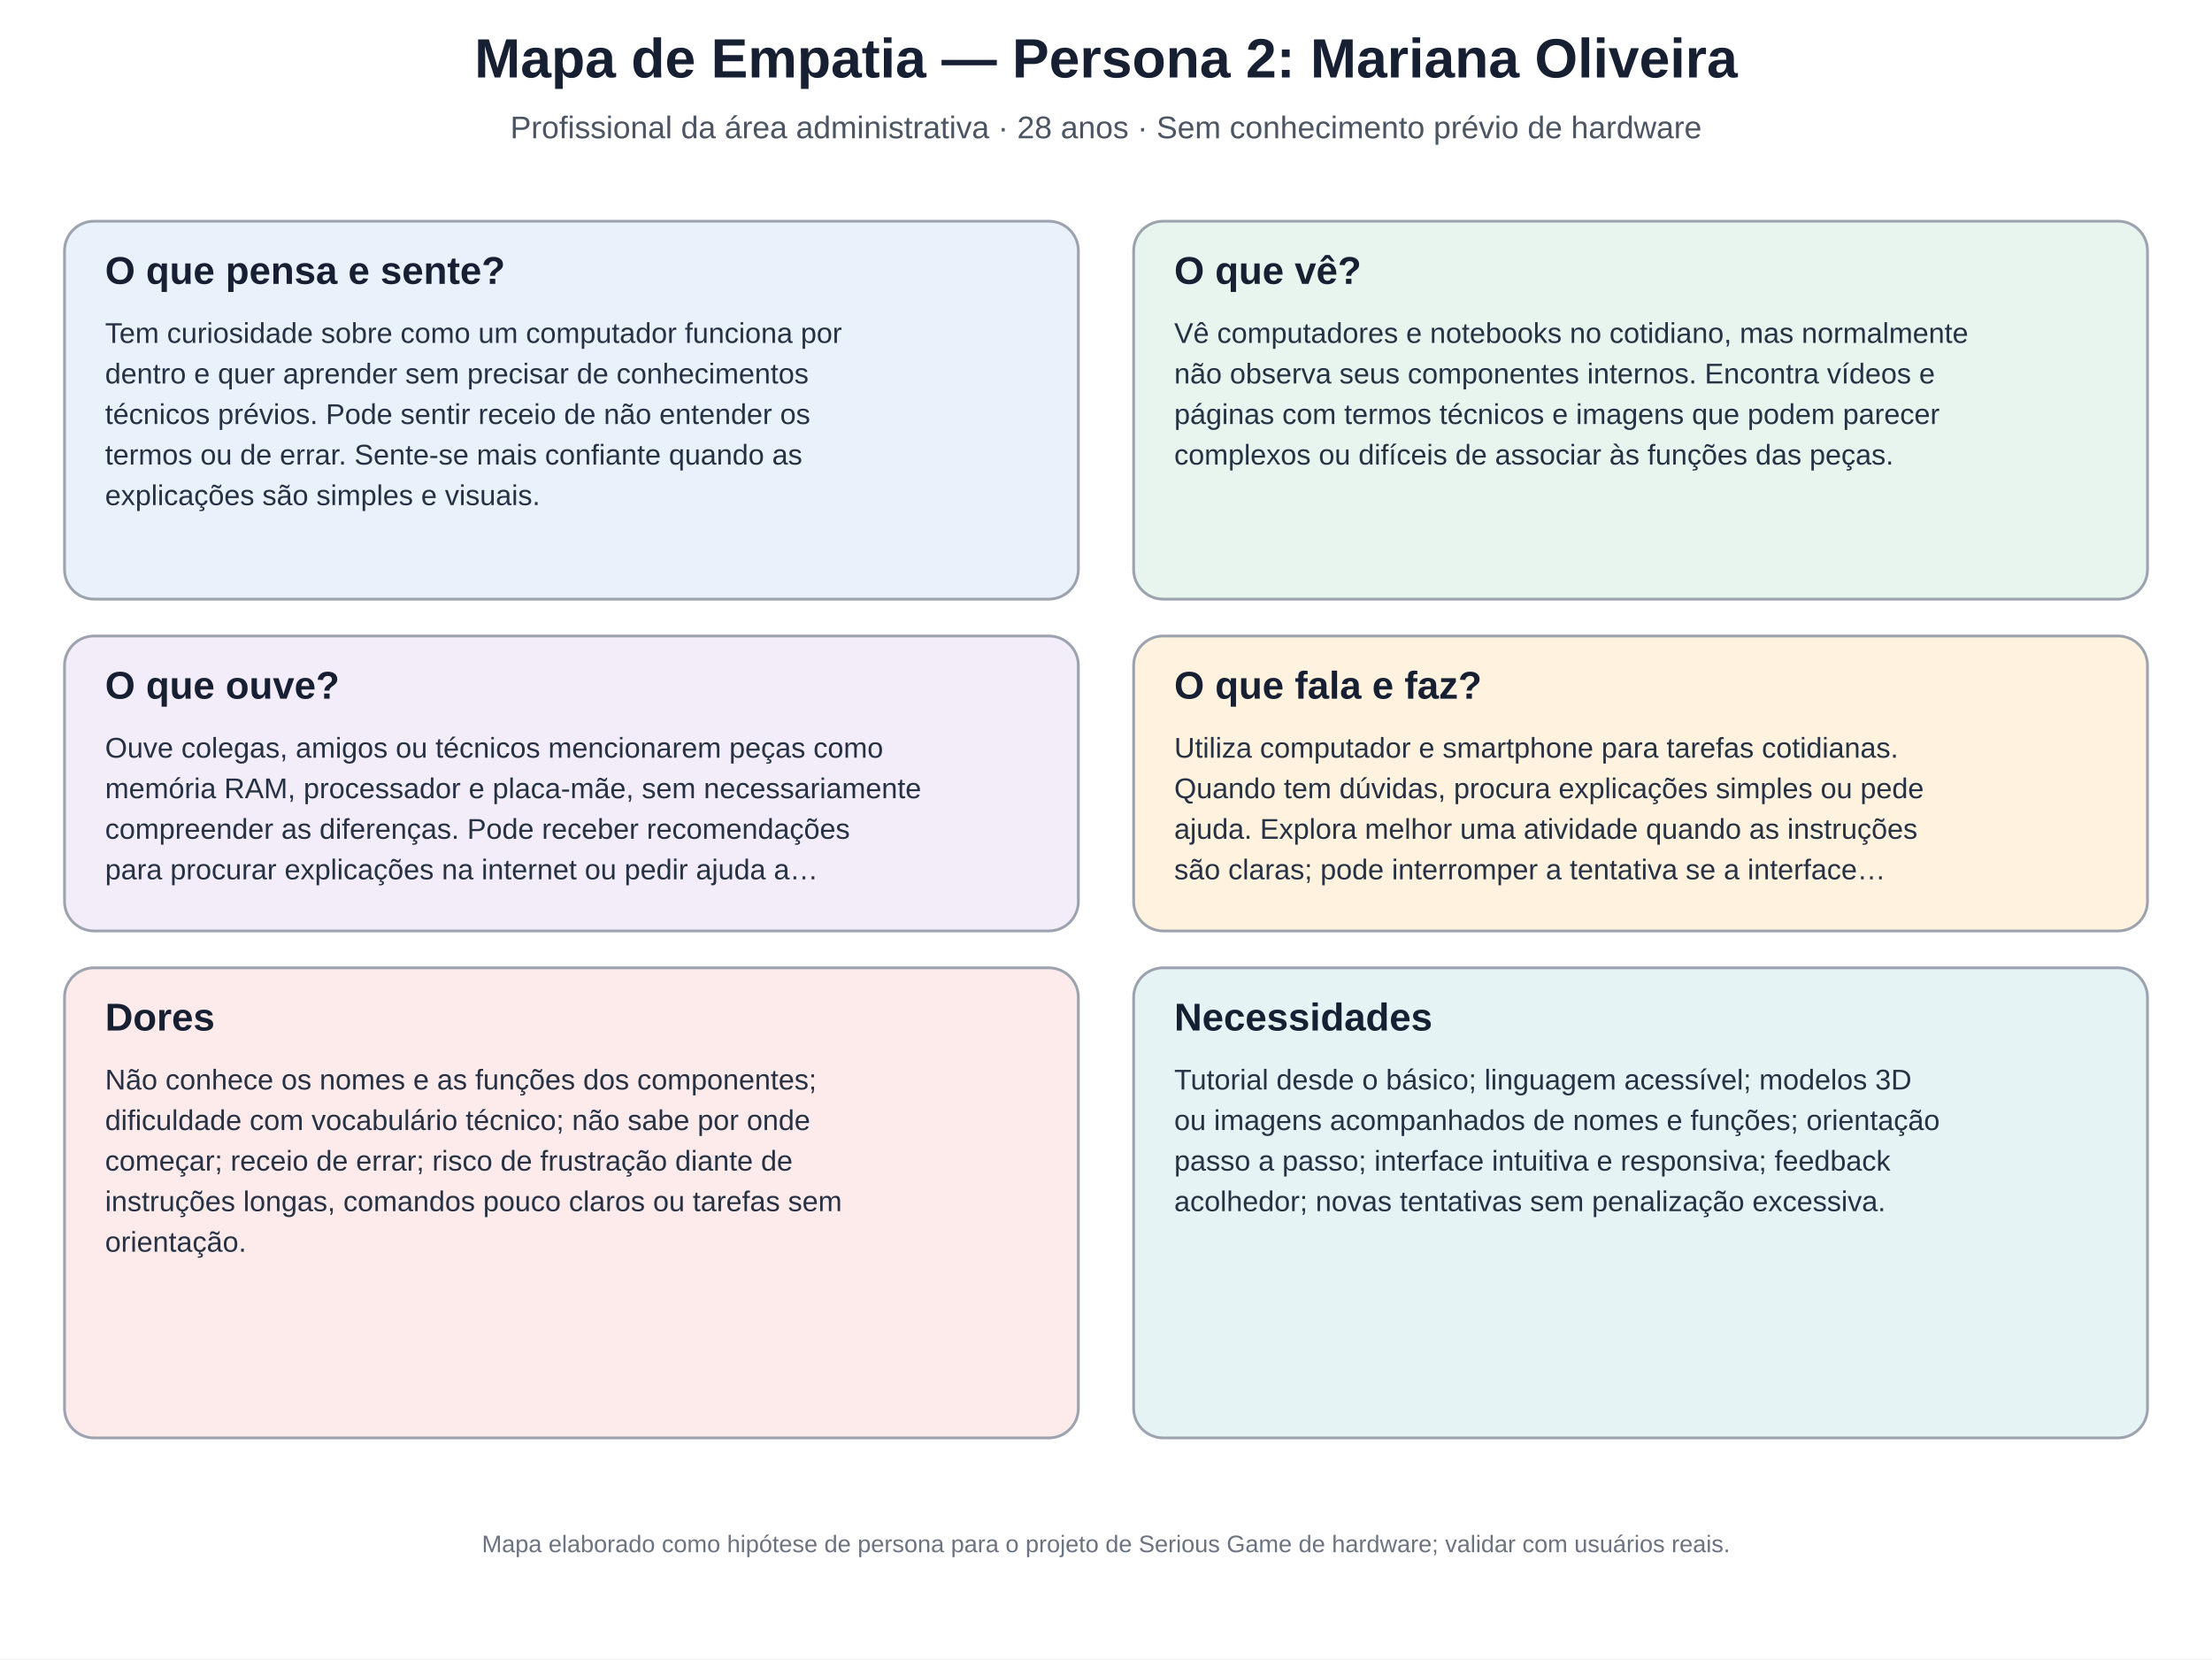
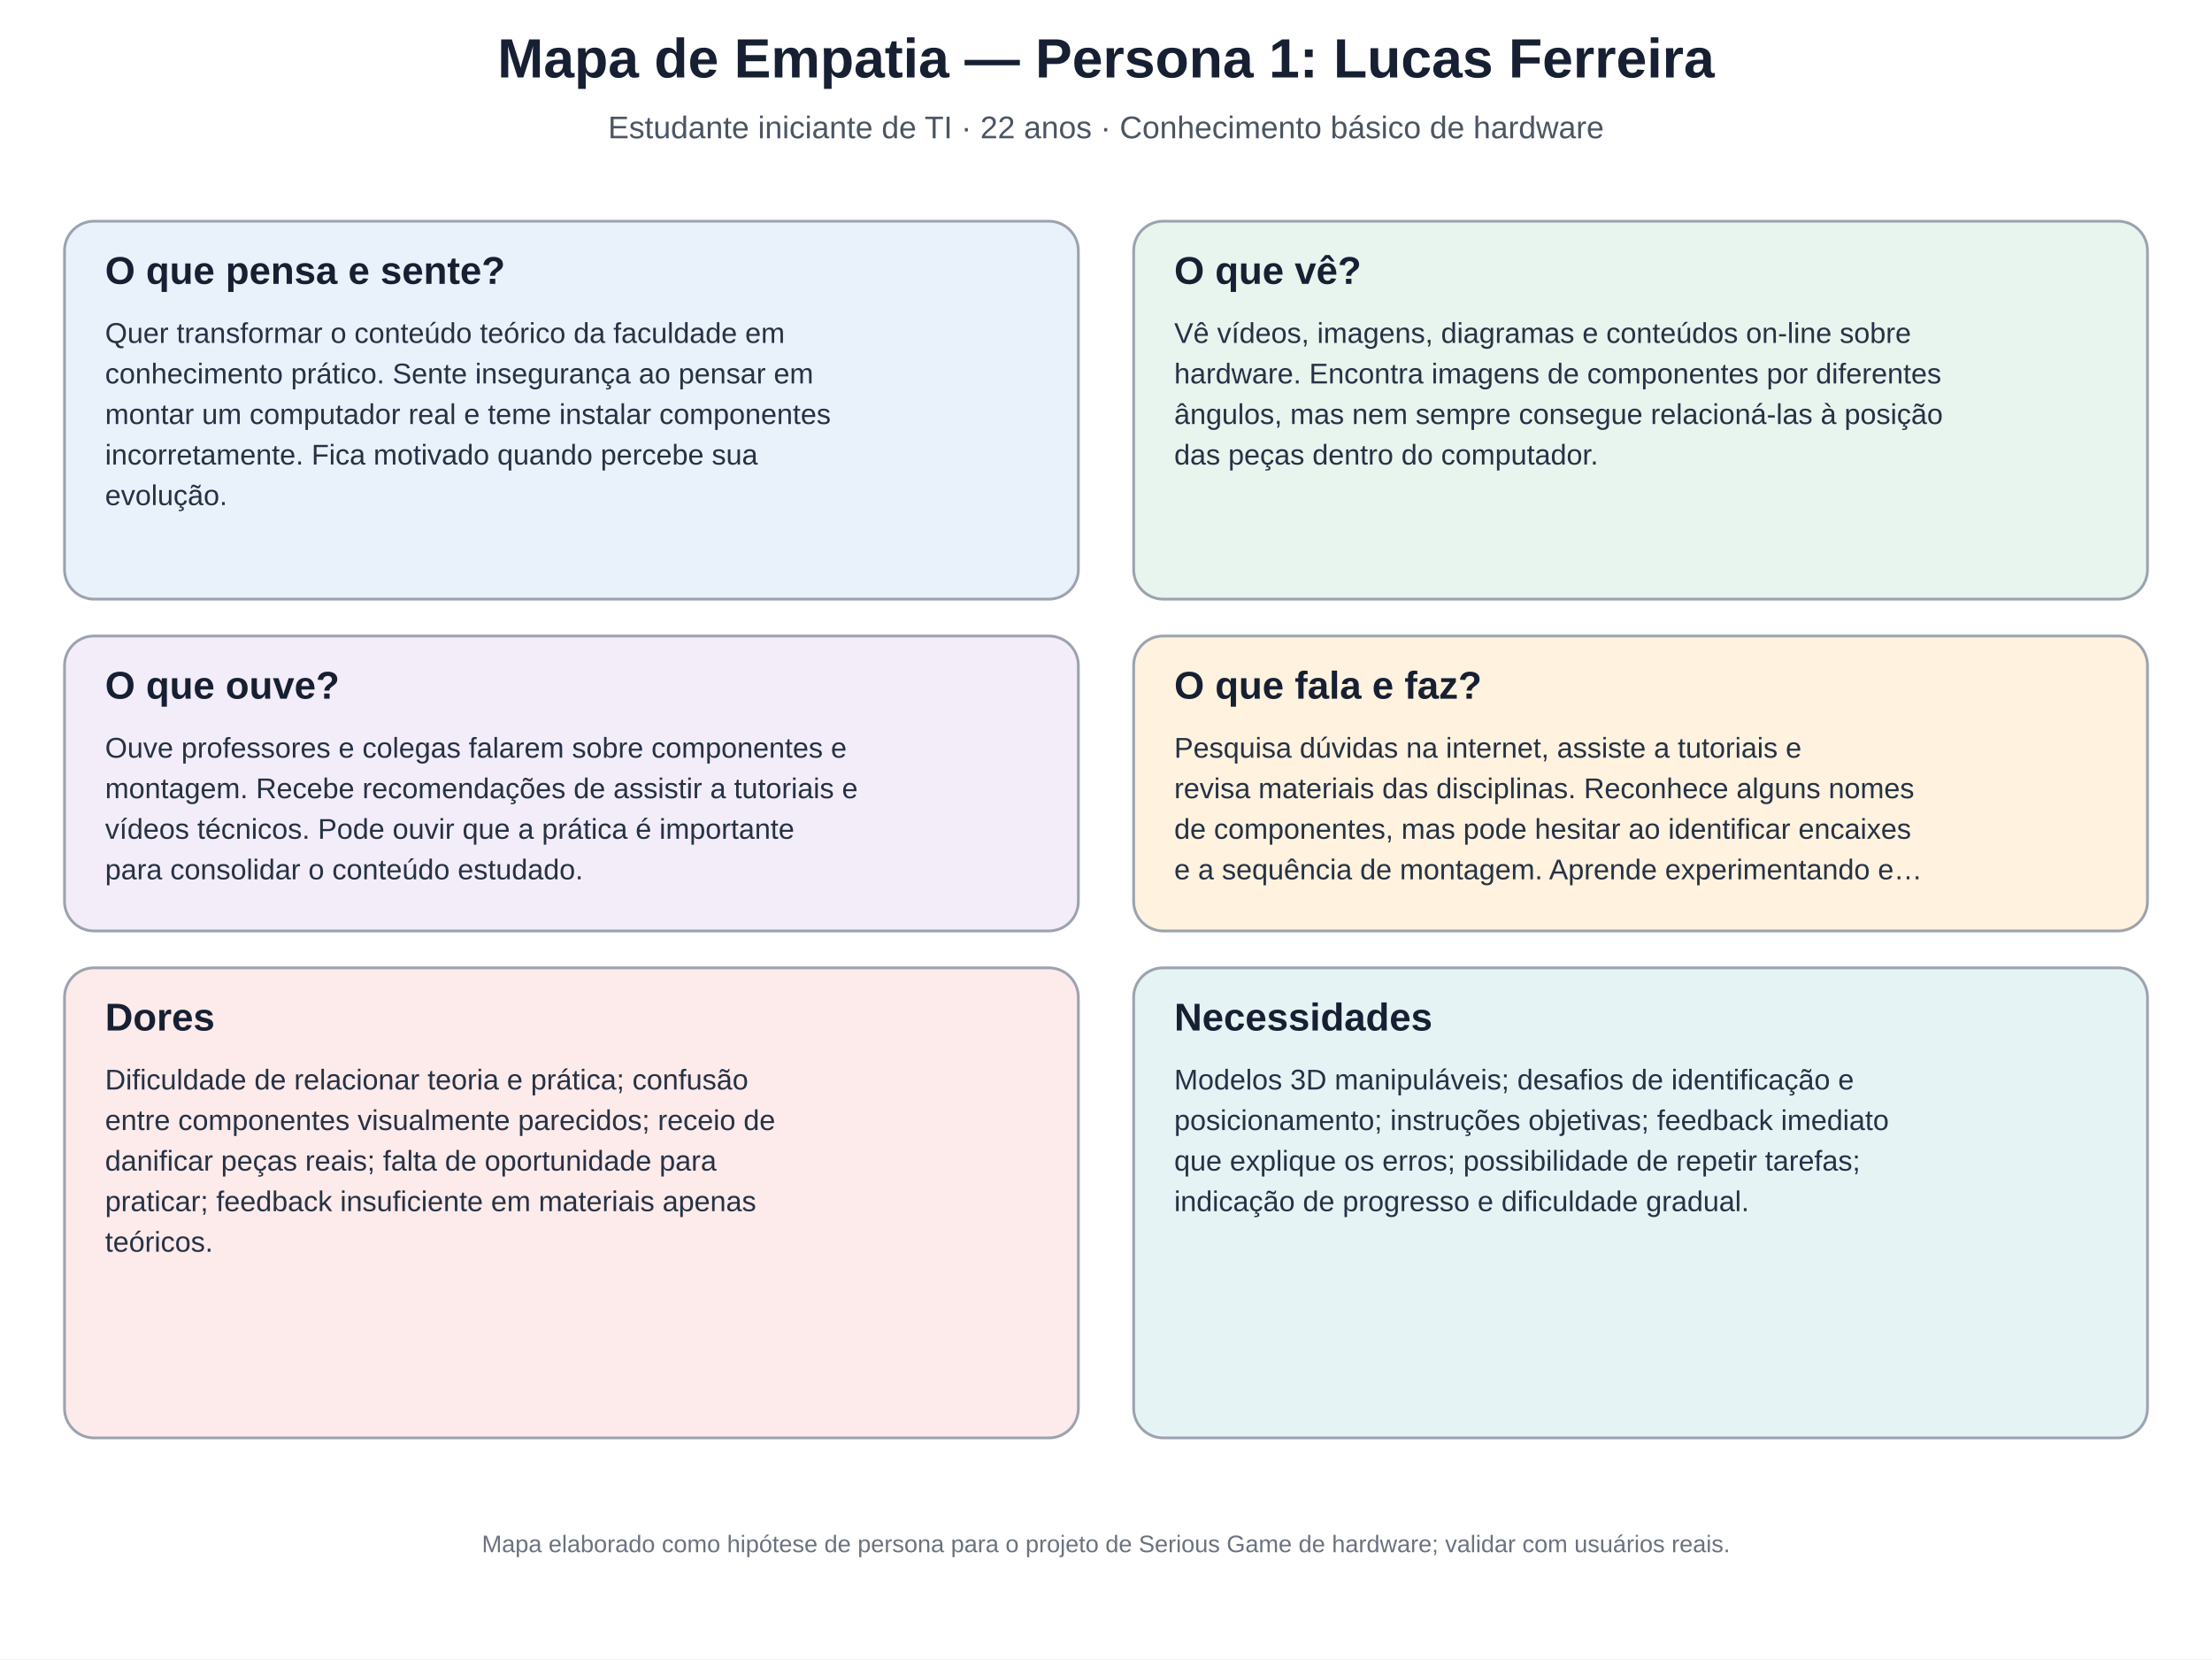
<svg xmlns="http://www.w3.org/2000/svg" width="1200" height="900" viewBox="0 0 1200 900">
  <rect width="100%" height="100%" fill="#ffffff" />
-   <text x="600" y="42" font-family="Arial,sans-serif" font-size="30" font-weight="700" text-anchor="middle" fill="#172033">Mapa de Empatia — Persona 2: Mariana Oliveira</text>
-   <text x="600" y="75" font-family="Arial,sans-serif" font-size="17" text-anchor="middle" fill="#4b5563">Profissional da área administrativa · 28 anos · Sem conhecimento prévio de hardware</text>
+   <text x="600" y="42" font-family="Arial,sans-serif" font-size="30" font-weight="700" text-anchor="middle" fill="#172033">Mapa de Empatia — Persona 1: Lucas Ferreira</text>
+   <text x="600" y="75" font-family="Arial,sans-serif" font-size="17" text-anchor="middle" fill="#4b5563">Estudante iniciante de TI · 22 anos · Conhecimento básico de hardware</text>
  <rect x="35" y="120" width="550" height="205" rx="16" fill="#e9f1fb" stroke="#9ca3af" stroke-width="1.5" />
  <text x="57" y="154" font-family="Arial,sans-serif" font-size="21" font-weight="700" fill="#172033">O que pensa e sente?</text>
-   <text x="57" y="186" font-family="Arial,sans-serif" font-size="15.5" fill="#263244">Tem curiosidade sobre como um computador funciona por</text>
-   <text x="57" y="208" font-family="Arial,sans-serif" font-size="15.5" fill="#263244">dentro e quer aprender sem precisar de conhecimentos</text>
-   <text x="57" y="230" font-family="Arial,sans-serif" font-size="15.5" fill="#263244">técnicos prévios. Pode sentir receio de não entender os</text>
-   <text x="57" y="252" font-family="Arial,sans-serif" font-size="15.5" fill="#263244">termos ou de errar. Sente-se mais confiante quando as</text>
-   <text x="57" y="274" font-family="Arial,sans-serif" font-size="15.5" fill="#263244">explicações são simples e visuais.</text>
+   <text x="57" y="186" font-family="Arial,sans-serif" font-size="15.5" fill="#263244">Quer transformar o conteúdo teórico da faculdade em</text>
+   <text x="57" y="208" font-family="Arial,sans-serif" font-size="15.5" fill="#263244">conhecimento prático. Sente insegurança ao pensar em</text>
+   <text x="57" y="230" font-family="Arial,sans-serif" font-size="15.5" fill="#263244">montar um computador real e teme instalar componentes</text>
+   <text x="57" y="252" font-family="Arial,sans-serif" font-size="15.5" fill="#263244">incorretamente. Fica motivado quando percebe sua</text>
+   <text x="57" y="274" font-family="Arial,sans-serif" font-size="15.5" fill="#263244">evolução.</text>
  <rect x="35" y="345" width="550" height="160" rx="16" fill="#f3edf9" stroke="#9ca3af" stroke-width="1.5" />
  <text x="57" y="379" font-family="Arial,sans-serif" font-size="21" font-weight="700" fill="#172033">O que ouve?</text>
-   <text x="57" y="411" font-family="Arial,sans-serif" font-size="15.5" fill="#263244">Ouve colegas, amigos ou técnicos mencionarem peças como</text>
-   <text x="57" y="433" font-family="Arial,sans-serif" font-size="15.5" fill="#263244">memória RAM, processador e placa-mãe, sem necessariamente</text>
-   <text x="57" y="455" font-family="Arial,sans-serif" font-size="15.5" fill="#263244">compreender as diferenças. Pode receber recomendações</text>
-   <text x="57" y="477" font-family="Arial,sans-serif" font-size="15.5" fill="#263244">para procurar explicações na internet ou pedir ajuda a…</text>
+   <text x="57" y="411" font-family="Arial,sans-serif" font-size="15.5" fill="#263244">Ouve professores e colegas falarem sobre componentes e</text>
+   <text x="57" y="433" font-family="Arial,sans-serif" font-size="15.5" fill="#263244">montagem. Recebe recomendações de assistir a tutoriais e</text>
+   <text x="57" y="455" font-family="Arial,sans-serif" font-size="15.5" fill="#263244">vídeos técnicos. Pode ouvir que a prática é importante</text>
+   <text x="57" y="477" font-family="Arial,sans-serif" font-size="15.5" fill="#263244">para consolidar o conteúdo estudado.</text>
  <rect x="615" y="120" width="550" height="205" rx="16" fill="#e8f4ee" stroke="#9ca3af" stroke-width="1.5" />
  <text x="637" y="154" font-family="Arial,sans-serif" font-size="21" font-weight="700" fill="#172033">O que vê?</text>
-   <text x="637" y="186" font-family="Arial,sans-serif" font-size="15.5" fill="#263244">Vê computadores e notebooks no cotidiano, mas normalmente</text>
-   <text x="637" y="208" font-family="Arial,sans-serif" font-size="15.5" fill="#263244">não observa seus componentes internos. Encontra vídeos e</text>
-   <text x="637" y="230" font-family="Arial,sans-serif" font-size="15.5" fill="#263244">páginas com termos técnicos e imagens que podem parecer</text>
-   <text x="637" y="252" font-family="Arial,sans-serif" font-size="15.5" fill="#263244">complexos ou difíceis de associar às funções das peças.</text>
+   <text x="637" y="186" font-family="Arial,sans-serif" font-size="15.5" fill="#263244">Vê vídeos, imagens, diagramas e conteúdos on-line sobre</text>
+   <text x="637" y="208" font-family="Arial,sans-serif" font-size="15.5" fill="#263244">hardware. Encontra imagens de componentes por diferentes</text>
+   <text x="637" y="230" font-family="Arial,sans-serif" font-size="15.5" fill="#263244">ângulos, mas nem sempre consegue relacioná-las à posição</text>
+   <text x="637" y="252" font-family="Arial,sans-serif" font-size="15.5" fill="#263244">das peças dentro do computador.</text>
  <rect x="615" y="345" width="550" height="160" rx="16" fill="#fff2df" stroke="#9ca3af" stroke-width="1.5" />
  <text x="637" y="379" font-family="Arial,sans-serif" font-size="21" font-weight="700" fill="#172033">O que fala e faz?</text>
-   <text x="637" y="411" font-family="Arial,sans-serif" font-size="15.5" fill="#263244">Utiliza computador e smartphone para tarefas cotidianas.</text>
-   <text x="637" y="433" font-family="Arial,sans-serif" font-size="15.5" fill="#263244">Quando tem dúvidas, procura explicações simples ou pede</text>
-   <text x="637" y="455" font-family="Arial,sans-serif" font-size="15.5" fill="#263244">ajuda. Explora melhor uma atividade quando as instruções</text>
-   <text x="637" y="477" font-family="Arial,sans-serif" font-size="15.5" fill="#263244">são claras; pode interromper a tentativa se a interface…</text>
+   <text x="637" y="411" font-family="Arial,sans-serif" font-size="15.5" fill="#263244">Pesquisa dúvidas na internet, assiste a tutoriais e</text>
+   <text x="637" y="433" font-family="Arial,sans-serif" font-size="15.5" fill="#263244">revisa materiais das disciplinas. Reconhece alguns nomes</text>
+   <text x="637" y="455" font-family="Arial,sans-serif" font-size="15.5" fill="#263244">de componentes, mas pode hesitar ao identificar encaixes</text>
+   <text x="637" y="477" font-family="Arial,sans-serif" font-size="15.5" fill="#263244">e a sequência de montagem. Aprende experimentando e…</text>
  <rect x="35" y="525" width="550" height="255" rx="16" fill="#fdeaea" stroke="#9ca3af" stroke-width="1.5" />
  <text x="57" y="559" font-family="Arial,sans-serif" font-size="21" font-weight="700" fill="#172033">Dores</text>
-   <text x="57" y="591" font-family="Arial,sans-serif" font-size="15.5" fill="#263244">Não conhece os nomes e as funções dos componentes;</text>
-   <text x="57" y="613" font-family="Arial,sans-serif" font-size="15.5" fill="#263244">dificuldade com vocabulário técnico; não sabe por onde</text>
-   <text x="57" y="635" font-family="Arial,sans-serif" font-size="15.5" fill="#263244">começar; receio de errar; risco de frustração diante de</text>
-   <text x="57" y="657" font-family="Arial,sans-serif" font-size="15.5" fill="#263244">instruções longas, comandos pouco claros ou tarefas sem</text>
-   <text x="57" y="679" font-family="Arial,sans-serif" font-size="15.5" fill="#263244">orientação.</text>
+   <text x="57" y="591" font-family="Arial,sans-serif" font-size="15.5" fill="#263244">Dificuldade de relacionar teoria e prática; confusão</text>
+   <text x="57" y="613" font-family="Arial,sans-serif" font-size="15.5" fill="#263244">entre componentes visualmente parecidos; receio de</text>
+   <text x="57" y="635" font-family="Arial,sans-serif" font-size="15.5" fill="#263244">danificar peças reais; falta de oportunidade para</text>
+   <text x="57" y="657" font-family="Arial,sans-serif" font-size="15.5" fill="#263244">praticar; feedback insuficiente em materiais apenas</text>
+   <text x="57" y="679" font-family="Arial,sans-serif" font-size="15.5" fill="#263244">teóricos.</text>
  <rect x="615" y="525" width="550" height="255" rx="16" fill="#e6f3f5" stroke="#9ca3af" stroke-width="1.5" />
  <text x="637" y="559" font-family="Arial,sans-serif" font-size="21" font-weight="700" fill="#172033">Necessidades</text>
-   <text x="637" y="591" font-family="Arial,sans-serif" font-size="15.5" fill="#263244">Tutorial desde o básico; linguagem acessível; modelos 3D</text>
-   <text x="637" y="613" font-family="Arial,sans-serif" font-size="15.5" fill="#263244">ou imagens acompanhados de nomes e funções; orientação</text>
-   <text x="637" y="635" font-family="Arial,sans-serif" font-size="15.5" fill="#263244">passo a passo; interface intuitiva e responsiva; feedback</text>
-   <text x="637" y="657" font-family="Arial,sans-serif" font-size="15.5" fill="#263244">acolhedor; novas tentativas sem penalização excessiva.</text>
+   <text x="637" y="591" font-family="Arial,sans-serif" font-size="15.5" fill="#263244">Modelos 3D manipuláveis; desafios de identificação e</text>
+   <text x="637" y="613" font-family="Arial,sans-serif" font-size="15.5" fill="#263244">posicionamento; instruções objetivas; feedback imediato</text>
+   <text x="637" y="635" font-family="Arial,sans-serif" font-size="15.5" fill="#263244">que explique os erros; possibilidade de repetir tarefas;</text>
+   <text x="637" y="657" font-family="Arial,sans-serif" font-size="15.5" fill="#263244">indicação de progresso e dificuldade gradual.</text>
  <text x="600" y="842" font-family="Arial,sans-serif" font-size="13" text-anchor="middle" fill="#6b7280">Mapa elaborado como hipótese de persona para o projeto de Serious Game de hardware; validar com usuários reais.</text>
</svg>
